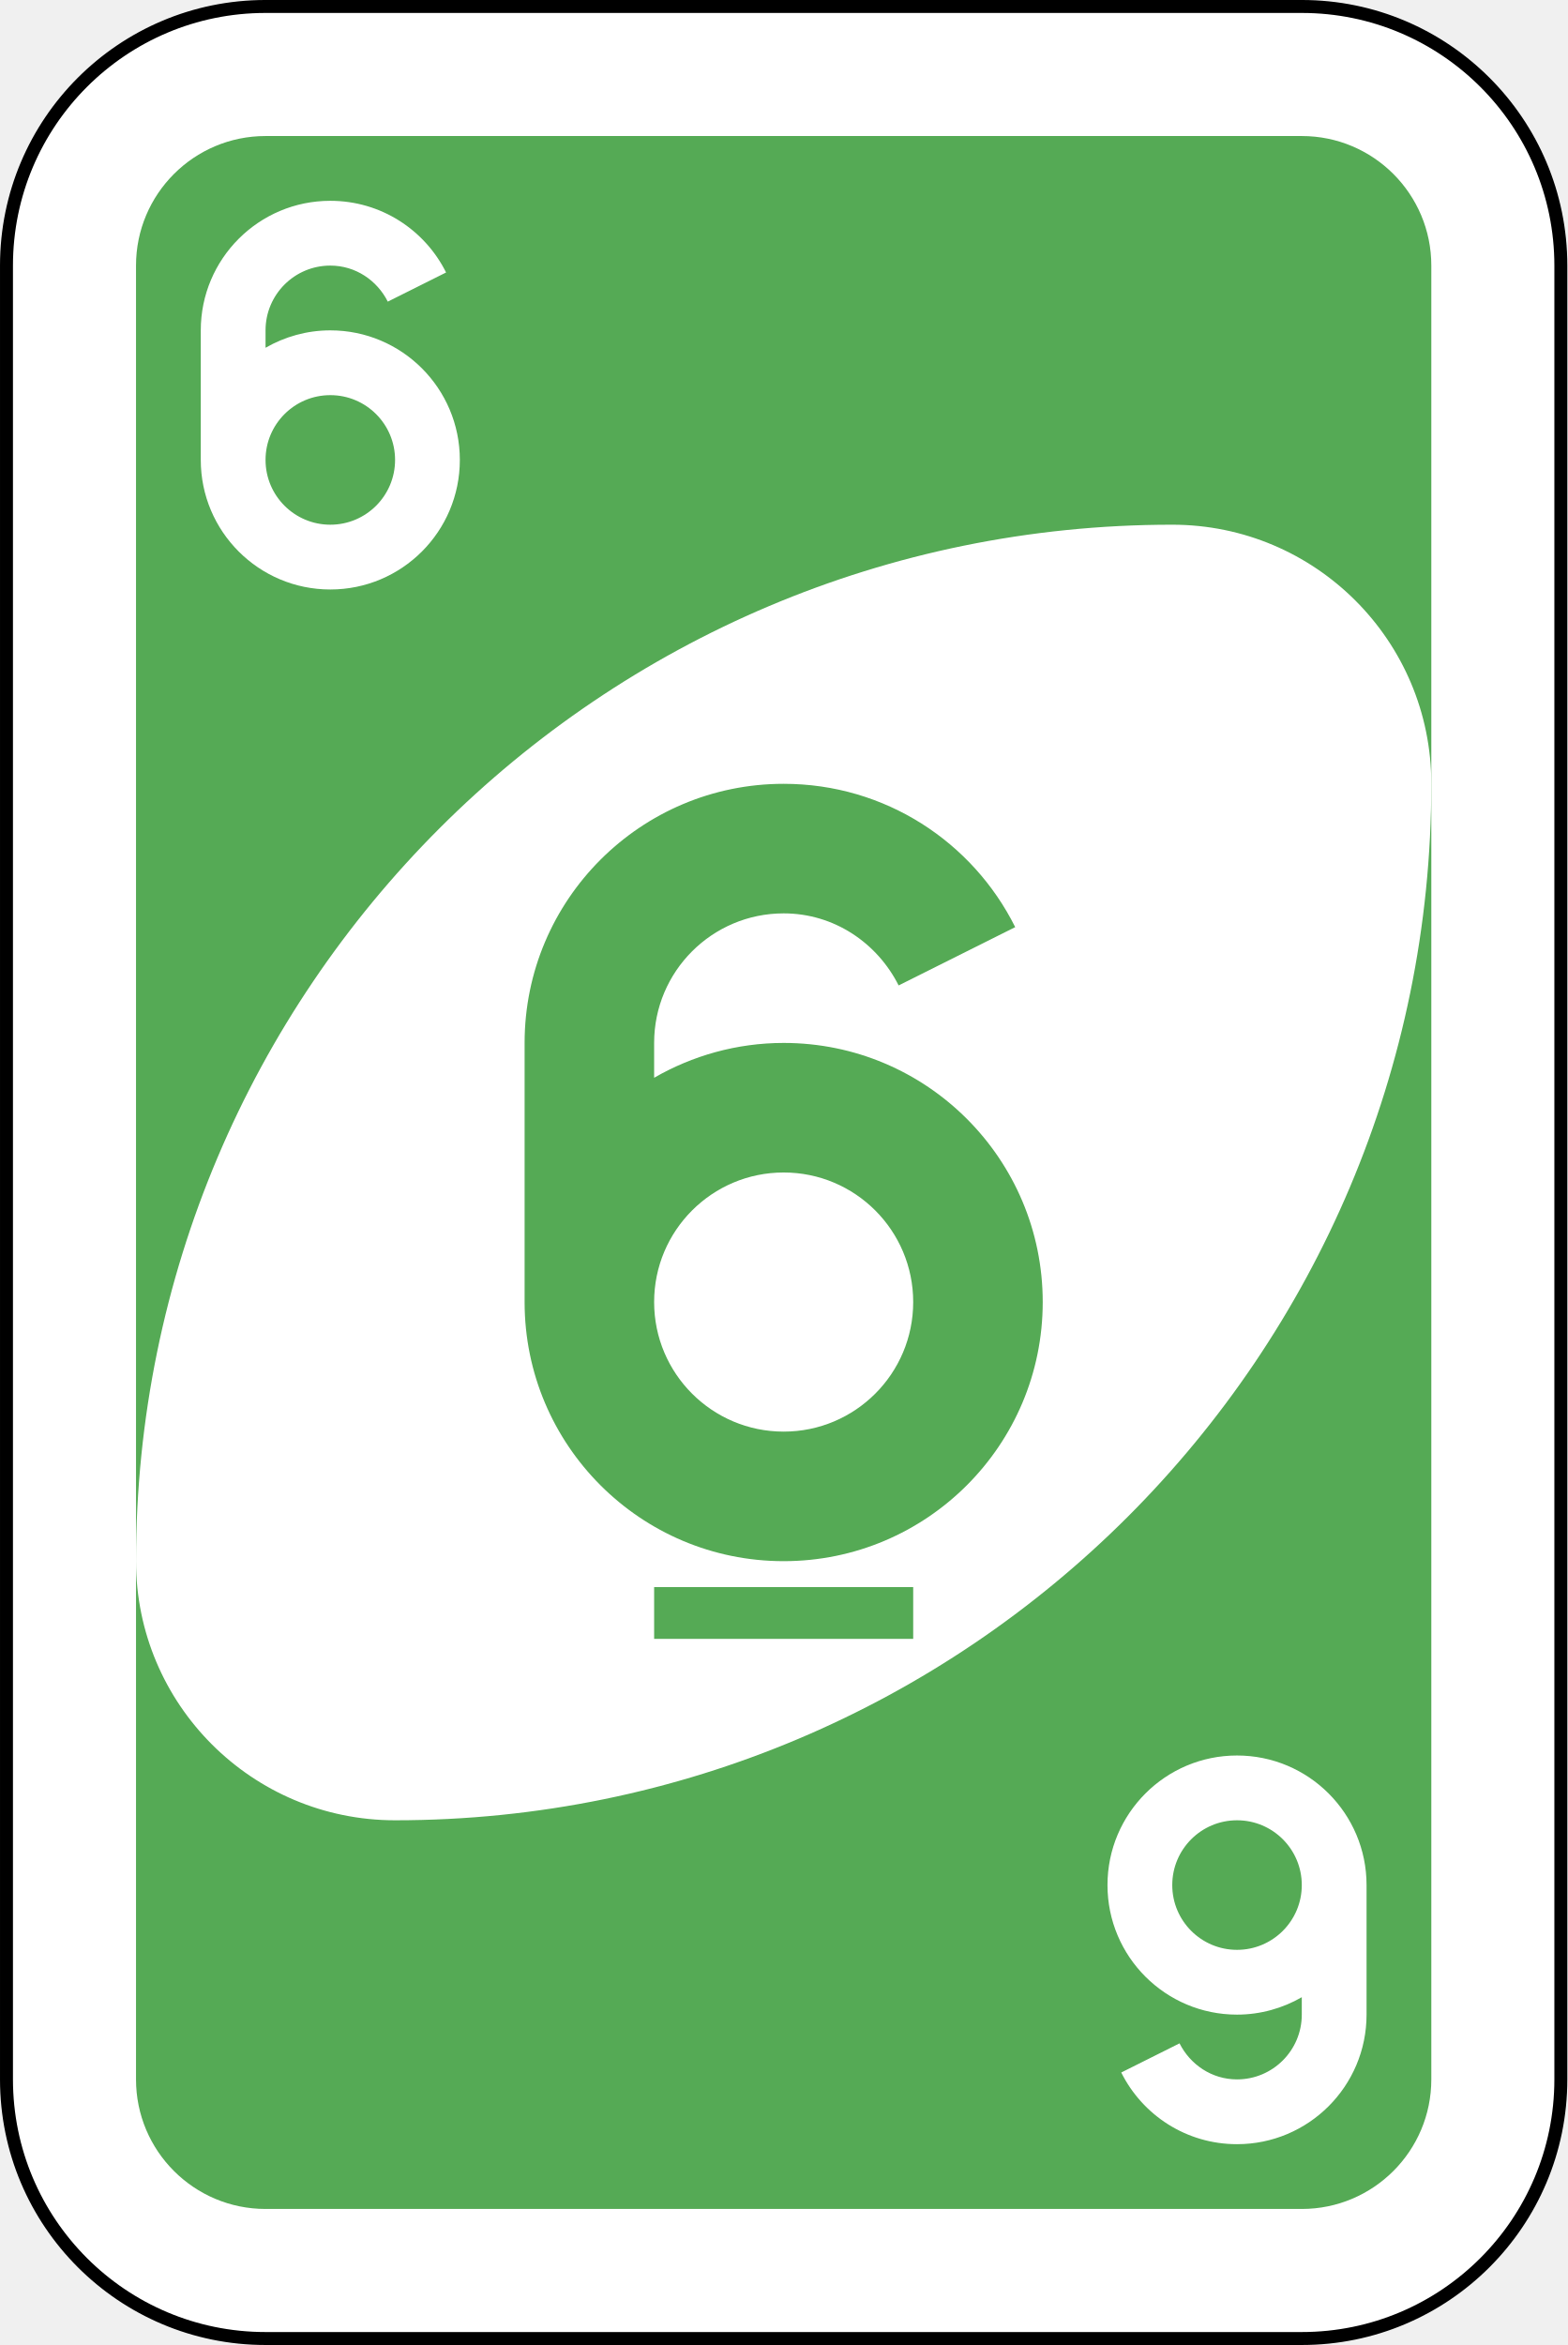
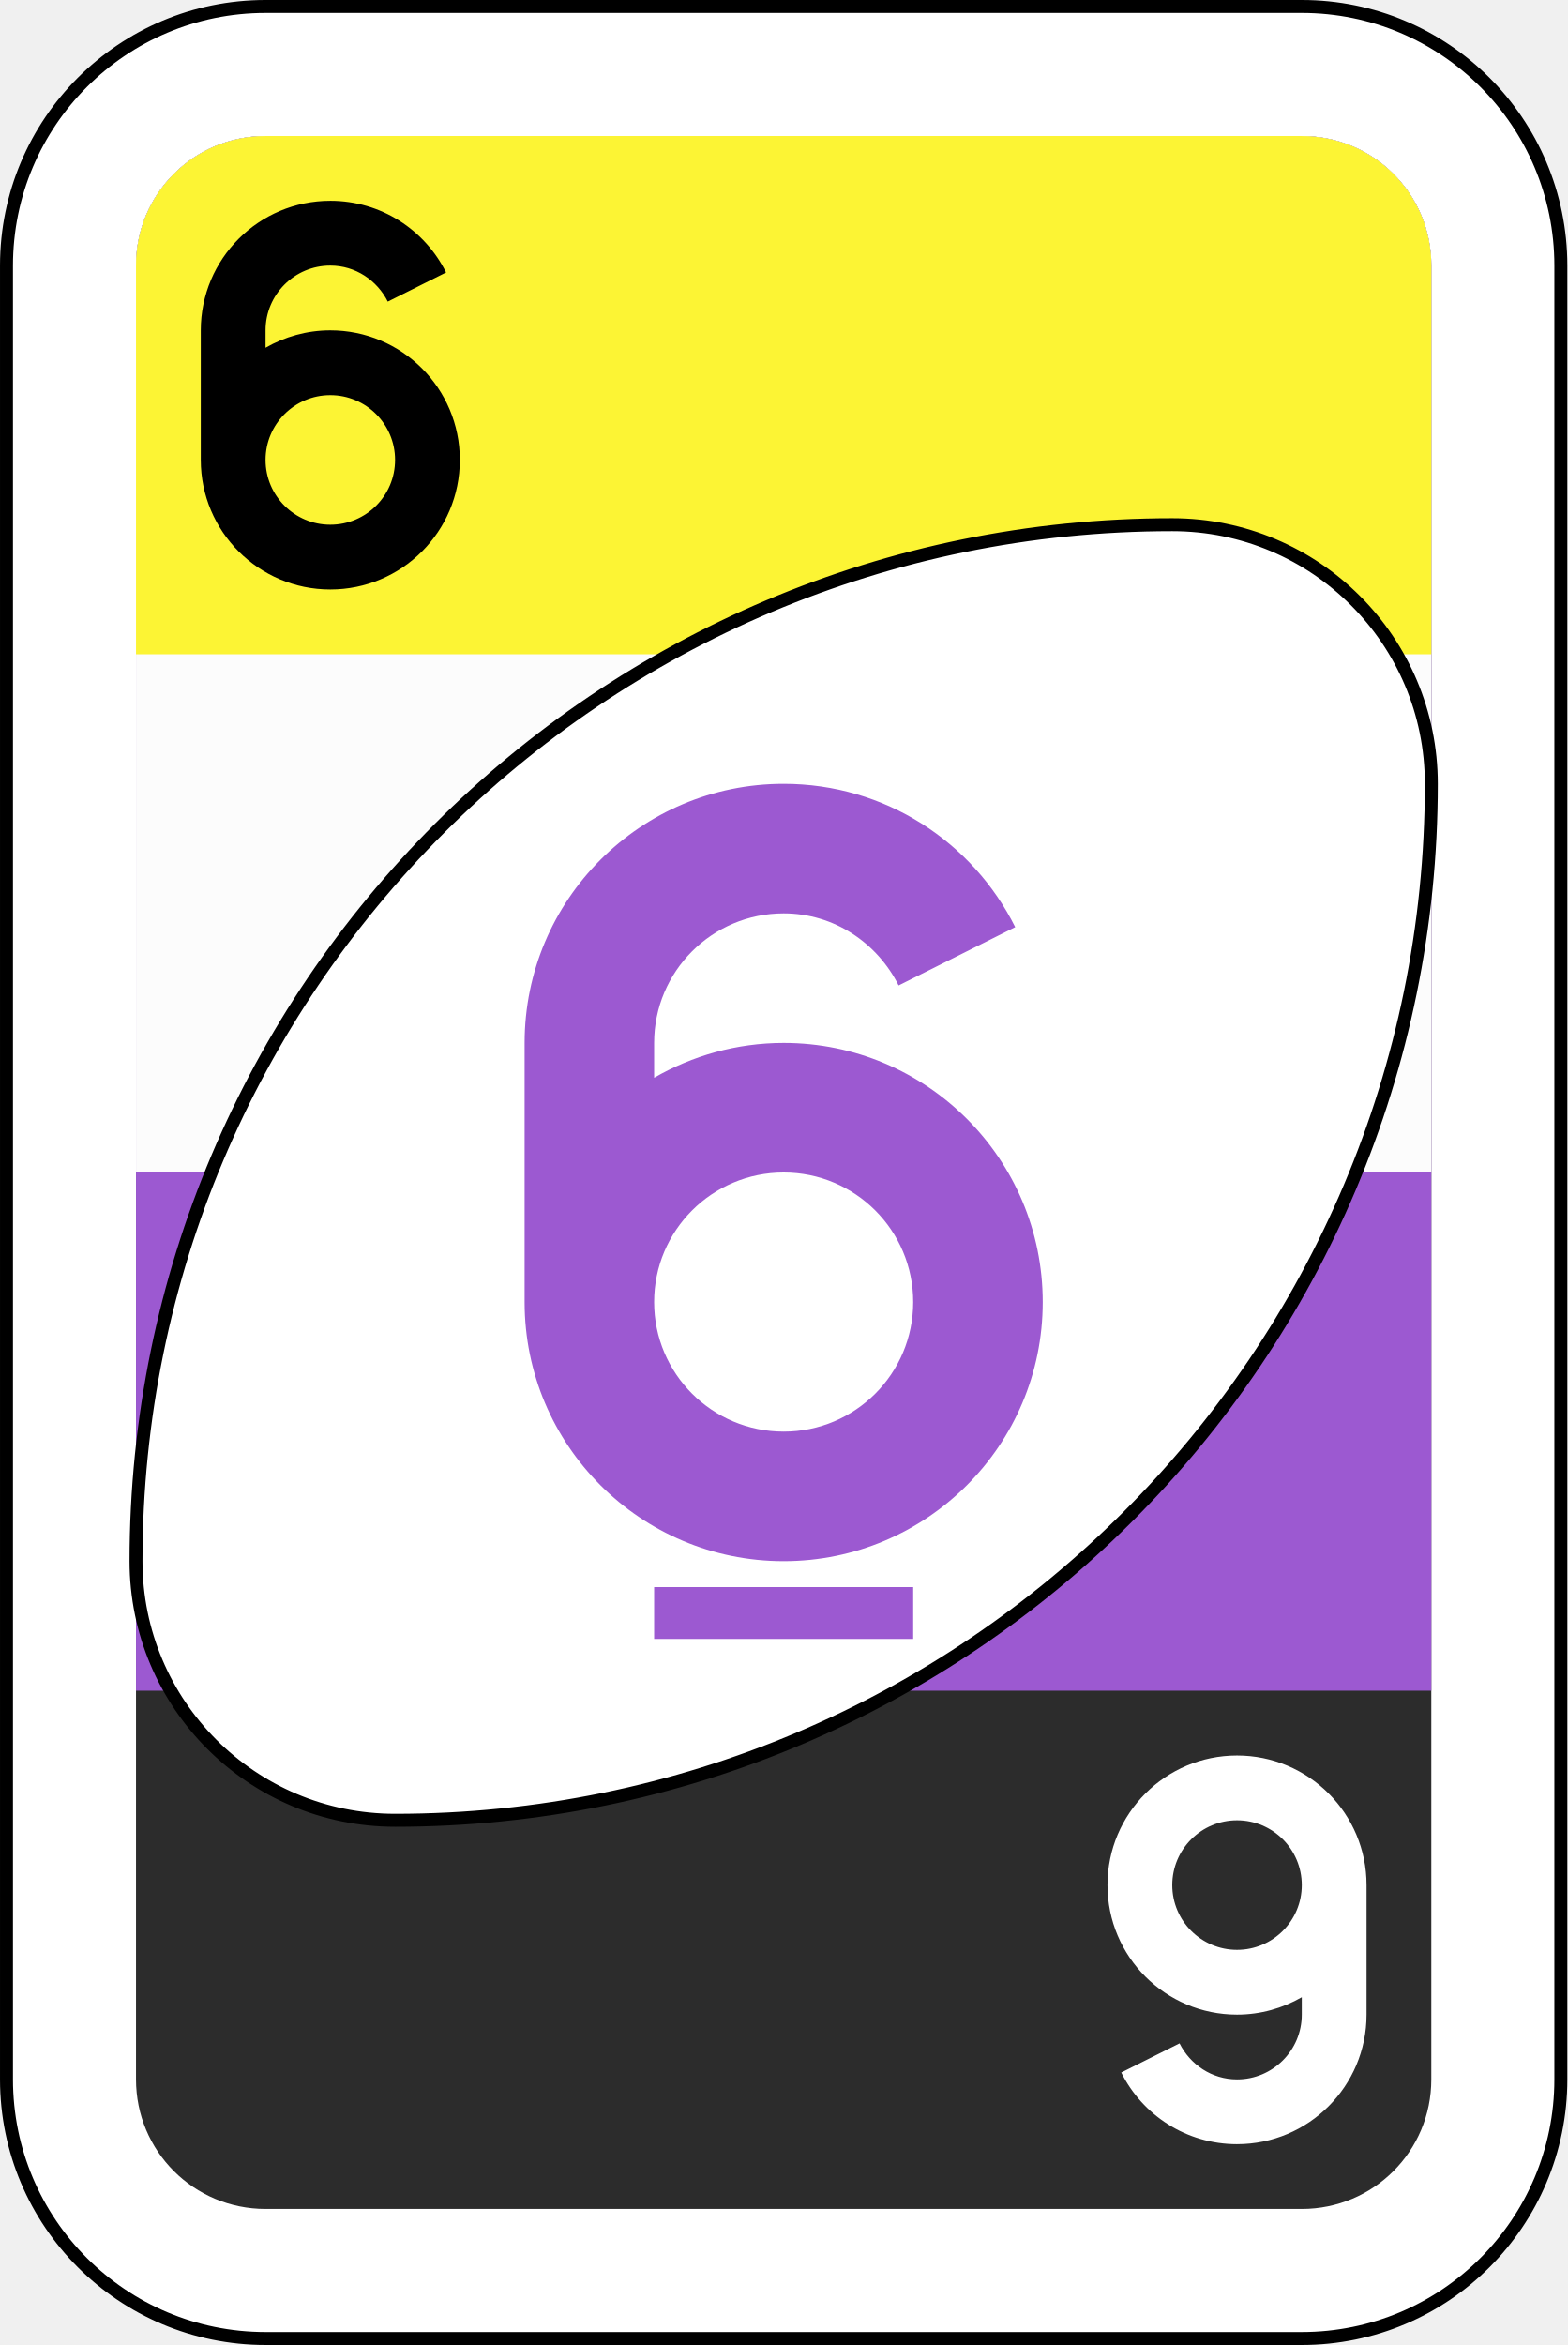
<svg xmlns="http://www.w3.org/2000/svg" width="68.298mm" height="102.164mm" viewBox="0 0 242 362" id="svg6717" version="1.1">
  <defs id="defs6719" />
  <g id="layer1" transform="translate(-236.1428,-337.0765)">
-     <g id="g6603-5" transform="matrix(4,0,0,4,-1202.857,-991.3724)">
-       <rect style="fill:#ffffff;fill-opacity:1;fill-rule:evenodd;stroke:#000000;stroke-width:0.5;stroke-miterlimit:4;stroke-dasharray:none" id="rect2987-8-5-7-3" y="332.362" x="360" ry="10" rx="10" height="90" width="60" />
-       <rect style="fill:#55aa55;fill-opacity:1;fill-rule:evenodd;stroke:none" id="rect3757-26-33-2-0" y="337.362" x="365" ry="5" rx="5" height="80" width="50" />
-       <path style="fill:#ffffff;fill-opacity:1;fill-rule:evenodd;stroke:none" id="path3773-0-4-8-4-60-3-2-89" d="m 405,352.362 c -22.091,0 -40,17.909 -40,40 0,5.523 4.477,10 10,10 22.091,0 40,-17.909 40,-40 0,-5.523 -4.477,-10 -10,-10 z" />
-       <path style="fill:#55aa55;fill-opacity:1;fill-rule:evenodd;stroke:none" id="path3962-5-6-2-13" d="m 390,362.362 c -5.523,0 -10,4.477 -10,10 l 0,10 c 0,5.523 4.477,10 10,10 5.523,0 10,-4.477 10,-10 0,-5.523 -4.477,-10 -10,-10 -1.817,0 -3.532,0.497 -5,1.344 l 0,-1.344 c 0,-2.761 2.239,-5 5,-5 1.954,0 3.615,1.147 4.438,2.781 l 4.5,-2.25 c -1.639,-3.284 -5.017,-5.531 -8.938,-5.531 z m 0,15 c 2.761,0 5,2.239 5,5 0,2.761 -2.239,5 -5,5 -2.761,0 -5,-2.239 -5,-5 0,-2.761 2.239,-5 5,-5 z m -5,16 0,2 10,0 0,-2 -10,0 z" />
-       <path style="fill:#ffffff;fill-opacity:1;fill-rule:evenodd;stroke:none" id="path3962-5-6-2-1-4" d="m 372.5,339.862 c -2.761,0 -5,2.239 -5,5 l 0,5 c 0,2.761 2.239,5 5,5 2.761,0 5,-2.239 5,-5 0,-2.761 -2.239,-5 -5,-5 -0.908,0 -1.766,0.248 -2.5,0.672 l 0,-0.672 c 0,-1.381 1.119,-2.5 2.5,-2.5 0.977,0 1.808,0.574 2.219,1.391 l 2.25,-1.125 c -0.82,-1.642 -2.509,-2.766 -4.469,-2.766 z m 0,7.5 c 1.381,0 2.5,1.119 2.5,2.5 0,1.381 -1.119,2.5 -2.5,2.5 -1.381,0 -2.5,-1.119 -2.5,-2.5 0,-1.381 1.119,-2.5 2.5,-2.5 z" />
-       <path style="fill:#ffffff;fill-opacity:1;fill-rule:evenodd;stroke:none" id="path3962-5-6-2-1-8-74" d="m 407.5,414.862 c 2.761,0 5,-2.239 5,-5 l 0,-5 c 0,-2.761 -2.239,-5 -5,-5 -2.761,0 -5,2.239 -5,5 0,2.761 2.239,5 5,5 0.908,0 1.766,-0.248 2.5,-0.672 l 0,0.672 c 0,1.381 -1.119,2.5 -2.5,2.5 -0.977,0 -1.808,-0.574 -2.219,-1.391 l -2.25,1.125 c 0.82,1.642 2.509,2.766 4.469,2.766 z m 0,-7.5 c -1.381,0 -2.5,-1.119 -2.5,-2.5 0,-1.381 1.119,-2.5 2.5,-2.5 1.381,0 2.5,1.119 2.5,2.5 0,1.381 -1.119,2.5 -2.5,2.5 z" />
+     <g id="layer1-5" transform="translate(-9.1461334e-5,-1.109877e-4)">
+       <rect style="fill:#ffffff;fill-opacity:1;fill-rule:evenodd;stroke:#000000;stroke-width:2;stroke-miterlimit:4;stroke-dasharray:none" id="rect2987-8-5-81-7-5-7-3" y="338.076" x="237.143" ry="40" rx="40" height="360" width="240" />
+       <g id="g926" transform="matrix(0.6666656,0,0,1.599999,257.1428,358.0764)">
+         <path id="path906" style="fill:#2c2c2c;fill-opacity:1;stroke-width:1.102" d="m 43.732,22.4 c -11.819,0 -21.332,9.513 -21.332,21.332 V 342.4 c 0,11.819 9.513,21.332 21.332,21.332 H 214.4 c 11.819,0 21.332,-9.513 21.332,-21.332 V 43.732 c 0,-11.819 -9.513,-21.332 -21.332,-21.332 z" transform="matrix(1.406252,0,0,0.5859381,-31.49997,-13.12499)" />
+         <path id="path908" style="fill:#9c59d1;fill-opacity:1;stroke-width:1.102" d="m 43.732,22.4 c -11.819,0 -21.332,9.513 -21.332,21.332 V 278.4 H 235.732 V 43.732 c 0,-11.819 -9.513,-21.332 -21.332,-21.332 z" transform="matrix(1.406252,0,0,0.5859381,-31.49997,-13.12499)" />
+         <path id="path910" style="fill:#fcfcfc;fill-opacity:1;stroke-width:1.102" d="m 43.732,22.4 c -11.819,0 -21.332,9.513 -21.332,21.332 V 193.066 H 235.732 V 43.732 c 0,-11.819 -9.513,-21.332 -21.332,-21.332 z" transform="matrix(1.406252,0,0,0.5859381,-31.49997,-13.12499)" />
+         <path id="path912" style="fill:#fcf434;fill-opacity:1;stroke-width:1.102" d="m 43.732,22.4 c -11.819,0 -21.332,9.513 -21.332,21.332 V 107.732 H 235.732 V 43.732 c 0,-11.819 -9.513,-21.332 -21.332,-21.332 z" transform="matrix(1.406252,0,0,0.5859381,-31.49997,-13.12499)" />
+       </g>
+       <path style="fill:#ffffff;fill-opacity:1;fill-rule:evenodd;stroke:#000000;stroke-width:2;stroke-miterlimit:4;stroke-dasharray:none;stroke-opacity:1" id="path3773-0-4-8-4-60-3-86-29-2-7-7" d="m 417.143,418.076 c -88.366,0 -160,71.634 -160,160 0,22.091 17.909,40 40,40 88.366,0 160,-71.634 160,-160 0,-22.091 -17.909,-40 -40,-40 z" />
    </g>
+     <path style="fill:#9c59d1;fill-opacity:1;fill-rule:evenodd;stroke:none;stroke-width:4" id="path3962-5-6-2-13" d="m 357.143,458.076 c -22.091,0 -40,17.909 -40,40 v 40 c 0,22.091 17.909,40 40,40 22.091,0 40,-17.909 40,-40 0,-22.091 -17.909,-40 -40,-40 -7.268,0 -14.126,1.987 -20,5.375 v -5.375 c 0,-11.046 8.954,-20 20,-20 7.817,0 14.46,4.588 17.75,11.125 l 18,-9 c -6.557,-13.137 -20.069,-22.125 -35.75,-22.125 z m 0,60 c 11.046,0 20,8.954 20,20 0,11.046 -8.954,20 -20,20 -11.046,0 -20,-8.954 -20,-20 0,-11.046 8.954,-20 20,-20 z m -20,64 v 8 h 40 v -8 z" />
+     <path style="fill:#000000;fill-opacity:1;fill-rule:evenodd;stroke:none;stroke-width:4" id="path3962-5-6-2-1-4" d="m 287.143,368.076 c -11.046,0 -20,8.954 -20,20 v 20 c 0,11.046 8.954,20 20,20 11.046,0 20,-8.954 20,-20 0,-11.046 -8.954,-20 -20,-20 -3.634,0 -7.063,0.993 -10,2.687 v -2.687 c 0,-5.523 4.477,-10 10,-10 3.908,0 7.23,2.294 8.875,5.562 l 9,-4.5 c -3.278,-6.569 -10.034,-11.063 -17.875,-11.063 z m 0,30 c 5.523,0 10,4.477 10,10 0,5.523 -4.477,10 -10,10 -5.523,0 -10,-4.477 -10,-10 0,-5.523 4.477,-10 10,-10 z" />
+     <path style="fill:#ffffff;fill-opacity:1;fill-rule:evenodd;stroke:none;stroke-width:4" id="path3962-5-6-2-1-8-74" d="m 427.143,668.076 c 11.046,0 20,-8.954 20,-20 v -20 c 0,-11.046 -8.954,-20 -20,-20 -11.046,0 -20,8.954 -20,20 0,11.046 8.954,20 20,20 3.634,0 7.063,-0.993 10,-2.687 v 2.687 c 0,5.523 -4.477,10 -10,10 -3.908,0 -7.23,-2.294 -8.875,-5.562 l -9,4.5 c 3.278,6.569 10.034,11.063 17.875,11.063 z m 0,-30 c -5.523,0 -10,-4.477 -10,-10 0,-5.523 4.477,-10 10,-10 5.523,0 10,4.477 10,10 0,5.523 -4.477,10 -10,10 z" />
  </g>
</svg>
